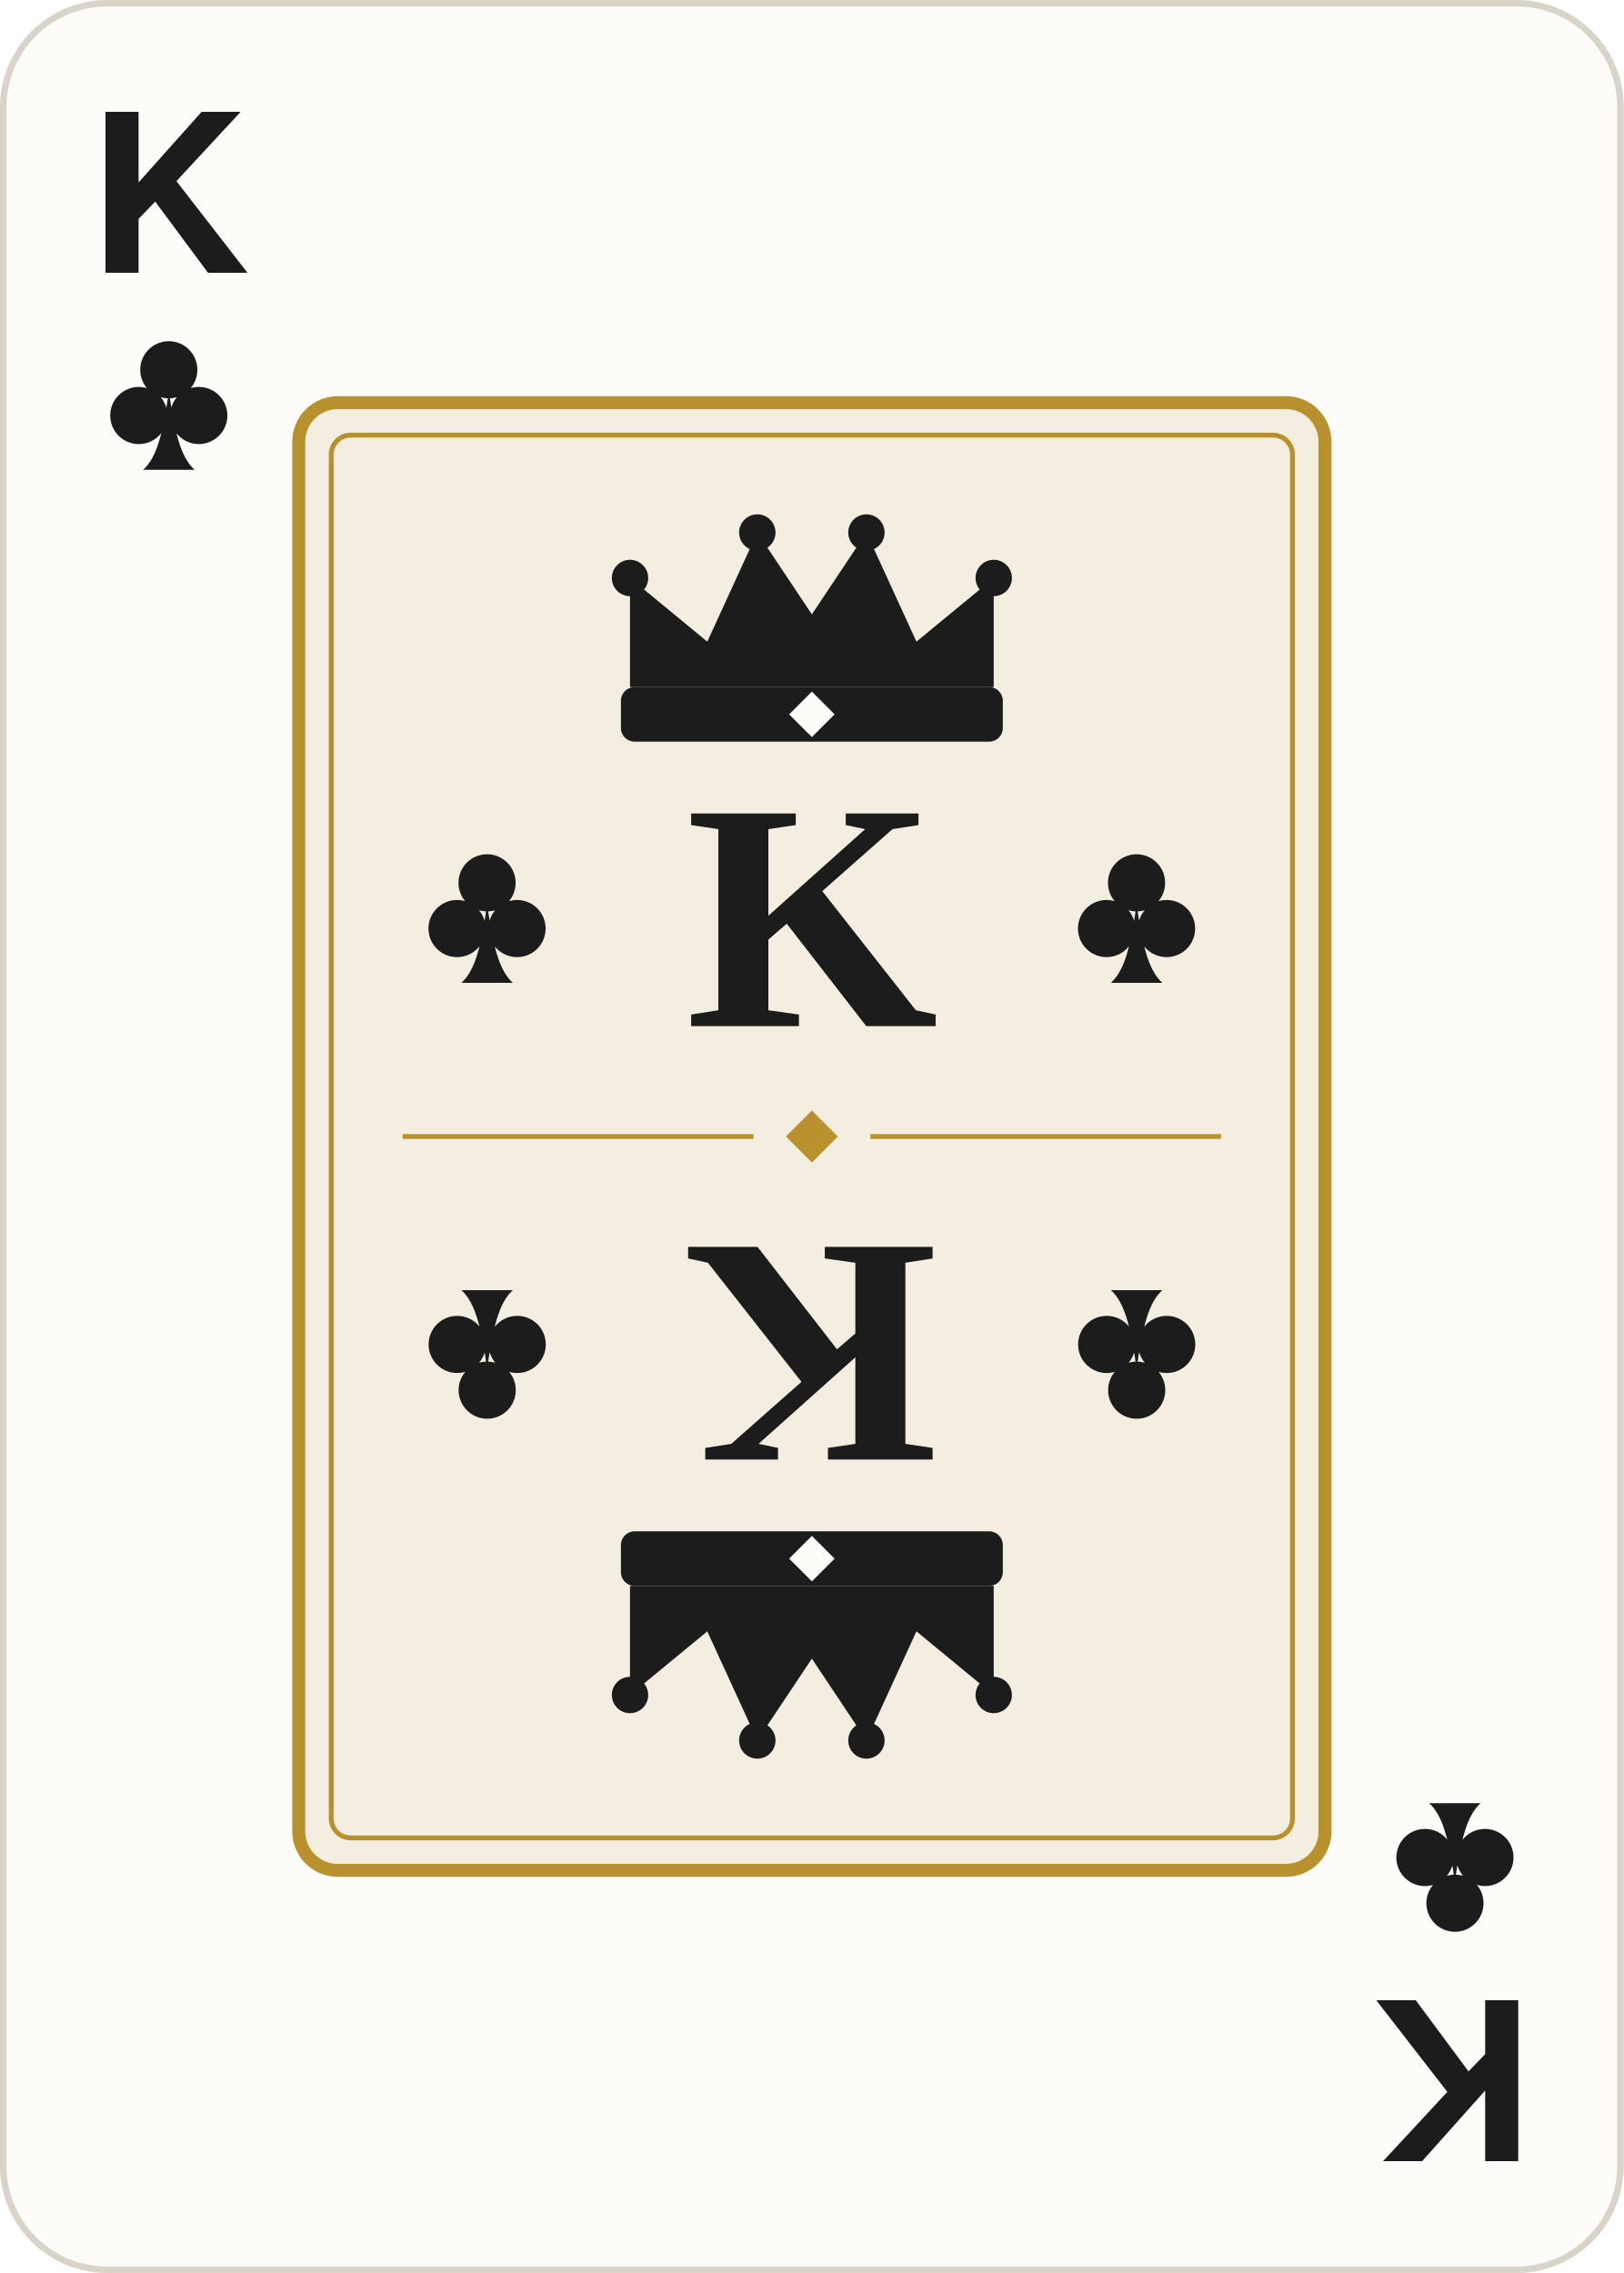
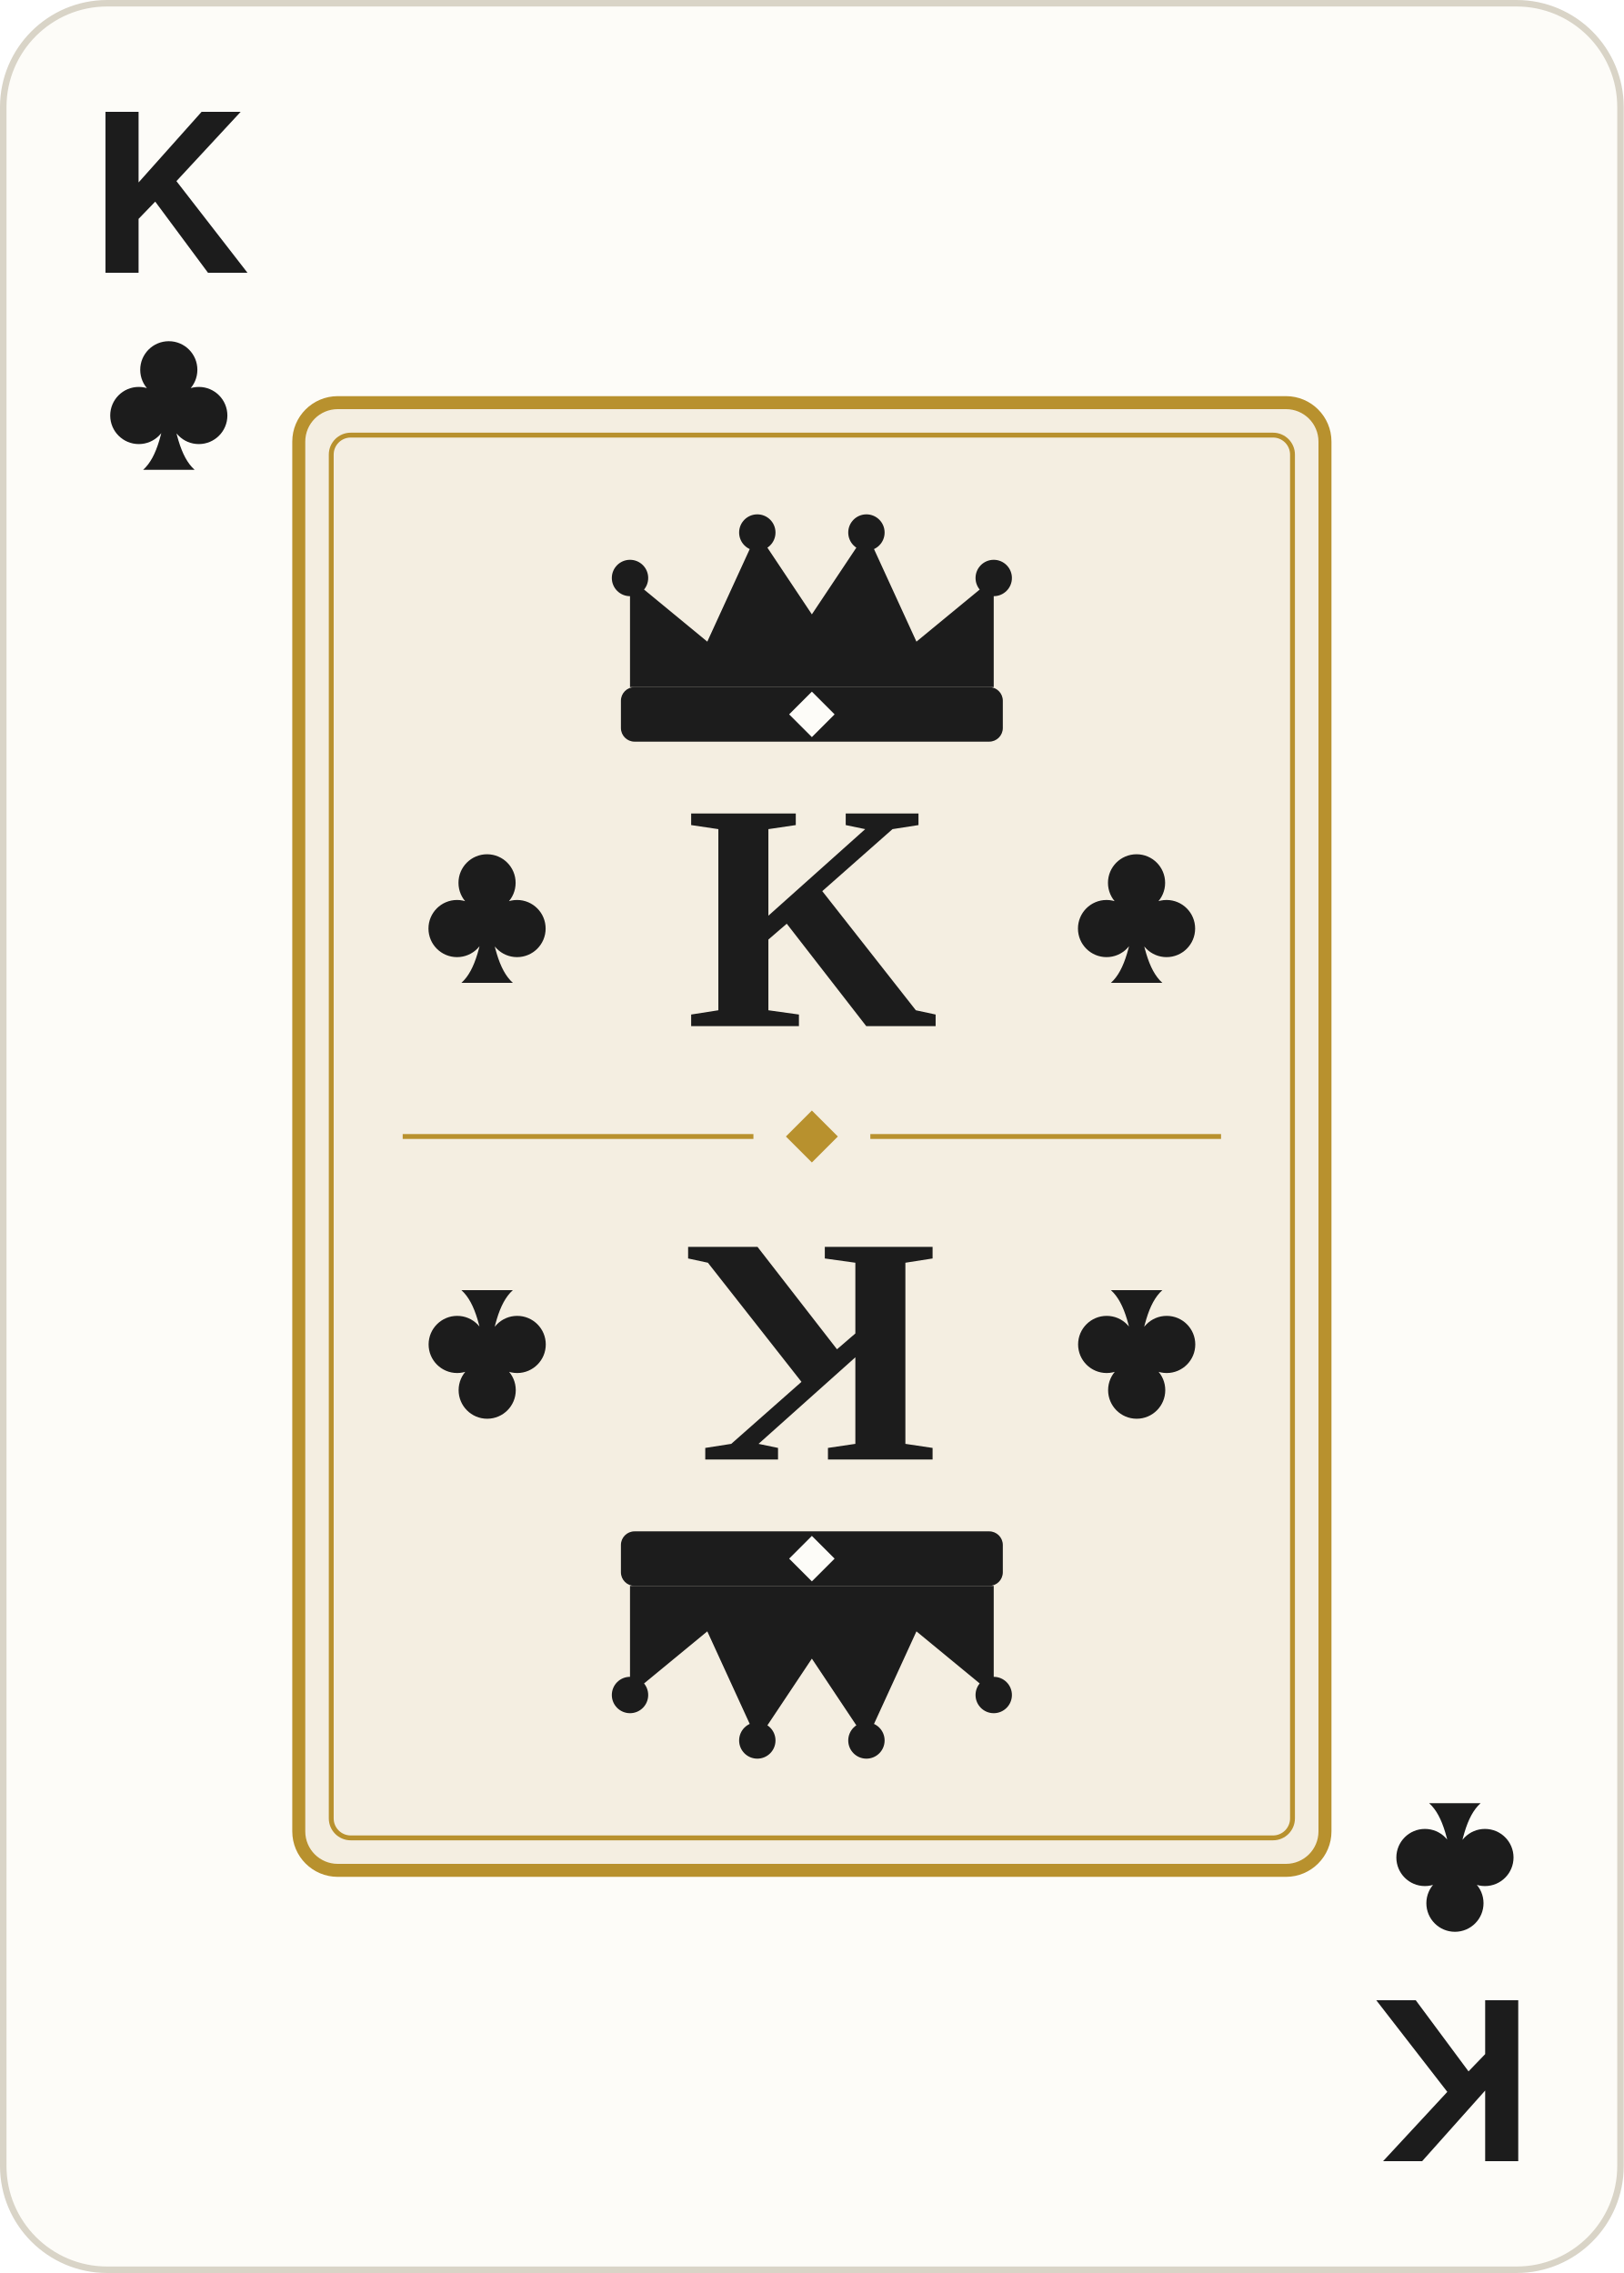
<svg xmlns="http://www.w3.org/2000/svg" viewBox="0 0 250 350" width="250" height="350">
  <rect x="0.5" y="0.5" width="249" height="349" rx="16" fill="#fdfcf8" stroke="#d9d4c7" stroke-width="1" />
  <text x="26" y="42" font-size="34" font-weight="700" text-anchor="middle" fill="#1c1c1c" font-family="Helvetica Neue, Helvetica, Arial, sans-serif">K</text>
-   <path d="M50,7 A20,20 0 1 1 49.9,7 Z M29,39 A20,20 0 1 1 28.9,39 Z M71,39 A20,20 0 1 1 70.9,39 Z M50,42 C54,70 58,88 68,97 L32,97 C42,88 46,70 50,42 Z" fill="#1c1c1c" transform="translate(26.0,62.0) scale(0.22) translate(-50,-50)" />
+   <path d="M50,7 A20,20 0 1 1 49.9,7 Z M29,39 A20,20 0 1 1 28.9,39 Z M71,39 A20,20 0 1 1 70.9,39 Z M50,27 L71,59 L29,59 Z M50,42 C54,70 58,88 68,97 L32,97 C42,88 46,70 50,42 Z" fill="#1c1c1c" transform="translate(26.0,62.0) scale(0.22) translate(-50,-50)" />
  <g transform="rotate(180 125.0 175.0)">
    <text x="26" y="42" font-size="34" font-weight="700" text-anchor="middle" fill="#1c1c1c" font-family="Helvetica Neue, Helvetica, Arial, sans-serif">K</text>
-     <path d="M50,7 A20,20 0 1 1 49.9,7 Z M29,39 A20,20 0 1 1 28.9,39 Z M71,39 A20,20 0 1 1 70.9,39 Z M50,42 C54,70 58,88 68,97 L32,97 C42,88 46,70 50,42 Z" fill="#1c1c1c" transform="translate(26.0,62.0) scale(0.22) translate(-50,-50)" />
+     <path d="M50,7 A20,20 0 1 1 49.9,7 Z M29,39 A20,20 0 1 1 28.9,39 Z M71,39 A20,20 0 1 1 70.9,39 Z M50,27 L71,59 L29,59 Z M50,42 C54,70 58,88 68,97 L32,97 C42,88 46,70 50,42 Z" fill="#1c1c1c" transform="translate(26.0,62.0) scale(0.22) translate(-50,-50)" />
  </g>
  <rect x="46" y="62" width="158" height="226" rx="6" fill="#f4eee1" stroke="#b8912e" stroke-width="2" />
  <rect x="51" y="67" width="148" height="216" rx="3" fill="none" stroke="#b8912e" stroke-width="0.75" />
  <g transform="translate(90.0,75) scale(0.7)">
    <g fill="#1c1c1c">
      <path d="M10,44 L10,20 L27,34 L38,10 L50,28 L62,10 L73,34 L90,20 L90,44 Z" />
      <rect x="8" y="44" width="84" height="12" rx="3" />
      <circle cx="10" cy="20" r="4" />
      <circle cx="38" cy="10" r="4" />
      <circle cx="62" cy="10" r="4" />
      <circle cx="90" cy="20" r="4" />
    </g>
    <path d="M50,45 L55,50 L50,55 L45,50 Z" fill="#fdfcf8" />
  </g>
  <text x="125.0" y="158" font-size="50" font-weight="700" text-anchor="middle" fill="#1c1c1c" font-family="Georgia, Times New Roman, serif">K</text>
-   <path d="M50,7 A20,20 0 1 1 49.9,7 Z M29,39 A20,20 0 1 1 28.9,39 Z M71,39 A20,20 0 1 1 70.9,39 Z M50,42 C54,70 58,88 68,97 L32,97 C42,88 46,70 50,42 Z" fill="#1c1c1c" transform="translate(75.0,141.0) scale(0.22) translate(-50,-50)" />
-   <path d="M50,7 A20,20 0 1 1 49.9,7 Z M29,39 A20,20 0 1 1 28.9,39 Z M71,39 A20,20 0 1 1 70.9,39 Z M50,42 C54,70 58,88 68,97 L32,97 C42,88 46,70 50,42 Z" fill="#1c1c1c" transform="translate(175.0,141.0) scale(0.22) translate(-50,-50)" />
+   <path d="M50,7 A20,20 0 1 1 49.9,7 Z M29,39 A20,20 0 1 1 28.9,39 Z M71,39 A20,20 0 1 1 70.9,39 Z M50,27 L71,59 L29,59 Z M50,42 C54,70 58,88 68,97 L32,97 C42,88 46,70 50,42 Z" fill="#1c1c1c" transform="translate(75.0,141.0) scale(0.22) translate(-50,-50)" />
+   <path d="M50,7 A20,20 0 1 1 49.9,7 Z M29,39 A20,20 0 1 1 28.9,39 Z M71,39 A20,20 0 1 1 70.9,39 Z M50,27 L71,59 L29,59 Z M50,42 C54,70 58,88 68,97 L32,97 C42,88 46,70 50,42 Z" fill="#1c1c1c" transform="translate(175.0,141.0) scale(0.22) translate(-50,-50)" />
  <g transform="rotate(180 125.0 175.0)">
    <g transform="translate(90.0,75) scale(0.7)">
      <g fill="#1c1c1c">
        <path d="M10,44 L10,20 L27,34 L38,10 L50,28 L62,10 L73,34 L90,20 L90,44 Z" />
        <rect x="8" y="44" width="84" height="12" rx="3" />
        <circle cx="10" cy="20" r="4" />
        <circle cx="38" cy="10" r="4" />
        <circle cx="62" cy="10" r="4" />
        <circle cx="90" cy="20" r="4" />
      </g>
      <path d="M50,45 L55,50 L50,55 L45,50 Z" fill="#fdfcf8" />
    </g>
    <text x="125.0" y="158" font-size="50" font-weight="700" text-anchor="middle" fill="#1c1c1c" font-family="Georgia, Times New Roman, serif">K</text>
-     <path d="M50,7 A20,20 0 1 1 49.9,7 Z M29,39 A20,20 0 1 1 28.9,39 Z M71,39 A20,20 0 1 1 70.9,39 Z M50,42 C54,70 58,88 68,97 L32,97 C42,88 46,70 50,42 Z" fill="#1c1c1c" transform="translate(75.0,141.0) scale(0.22) translate(-50,-50)" />
-     <path d="M50,7 A20,20 0 1 1 49.9,7 Z M29,39 A20,20 0 1 1 28.9,39 Z M71,39 A20,20 0 1 1 70.9,39 Z M50,42 C54,70 58,88 68,97 L32,97 C42,88 46,70 50,42 Z" fill="#1c1c1c" transform="translate(175.0,141.0) scale(0.22) translate(-50,-50)" />
+     <path d="M50,7 A20,20 0 1 1 49.9,7 Z M29,39 A20,20 0 1 1 28.9,39 Z M71,39 A20,20 0 1 1 70.9,39 Z M50,27 L71,59 L29,59 Z M50,42 C54,70 58,88 68,97 L32,97 C42,88 46,70 50,42 Z" fill="#1c1c1c" transform="translate(75.0,141.0) scale(0.22) translate(-50,-50)" />
+     <path d="M50,7 A20,20 0 1 1 49.9,7 Z M29,39 A20,20 0 1 1 28.9,39 Z M71,39 A20,20 0 1 1 70.9,39 Z M50,27 L71,59 L29,59 Z M50,42 C54,70 58,88 68,97 L32,97 C42,88 46,70 50,42 Z" fill="#1c1c1c" transform="translate(175.0,141.0) scale(0.22) translate(-50,-50)" />
  </g>
  <line x1="62" y1="175.0" x2="116.0" y2="175.0" stroke="#b8912e" stroke-width="0.75" />
  <line x1="134.0" y1="175.0" x2="188" y2="175.0" stroke="#b8912e" stroke-width="0.75" />
  <path d="M125.0,171.0 L129.0,175.0 L125.0,179.0 L121.0,175.0 Z" fill="#b8912e" />
</svg>
